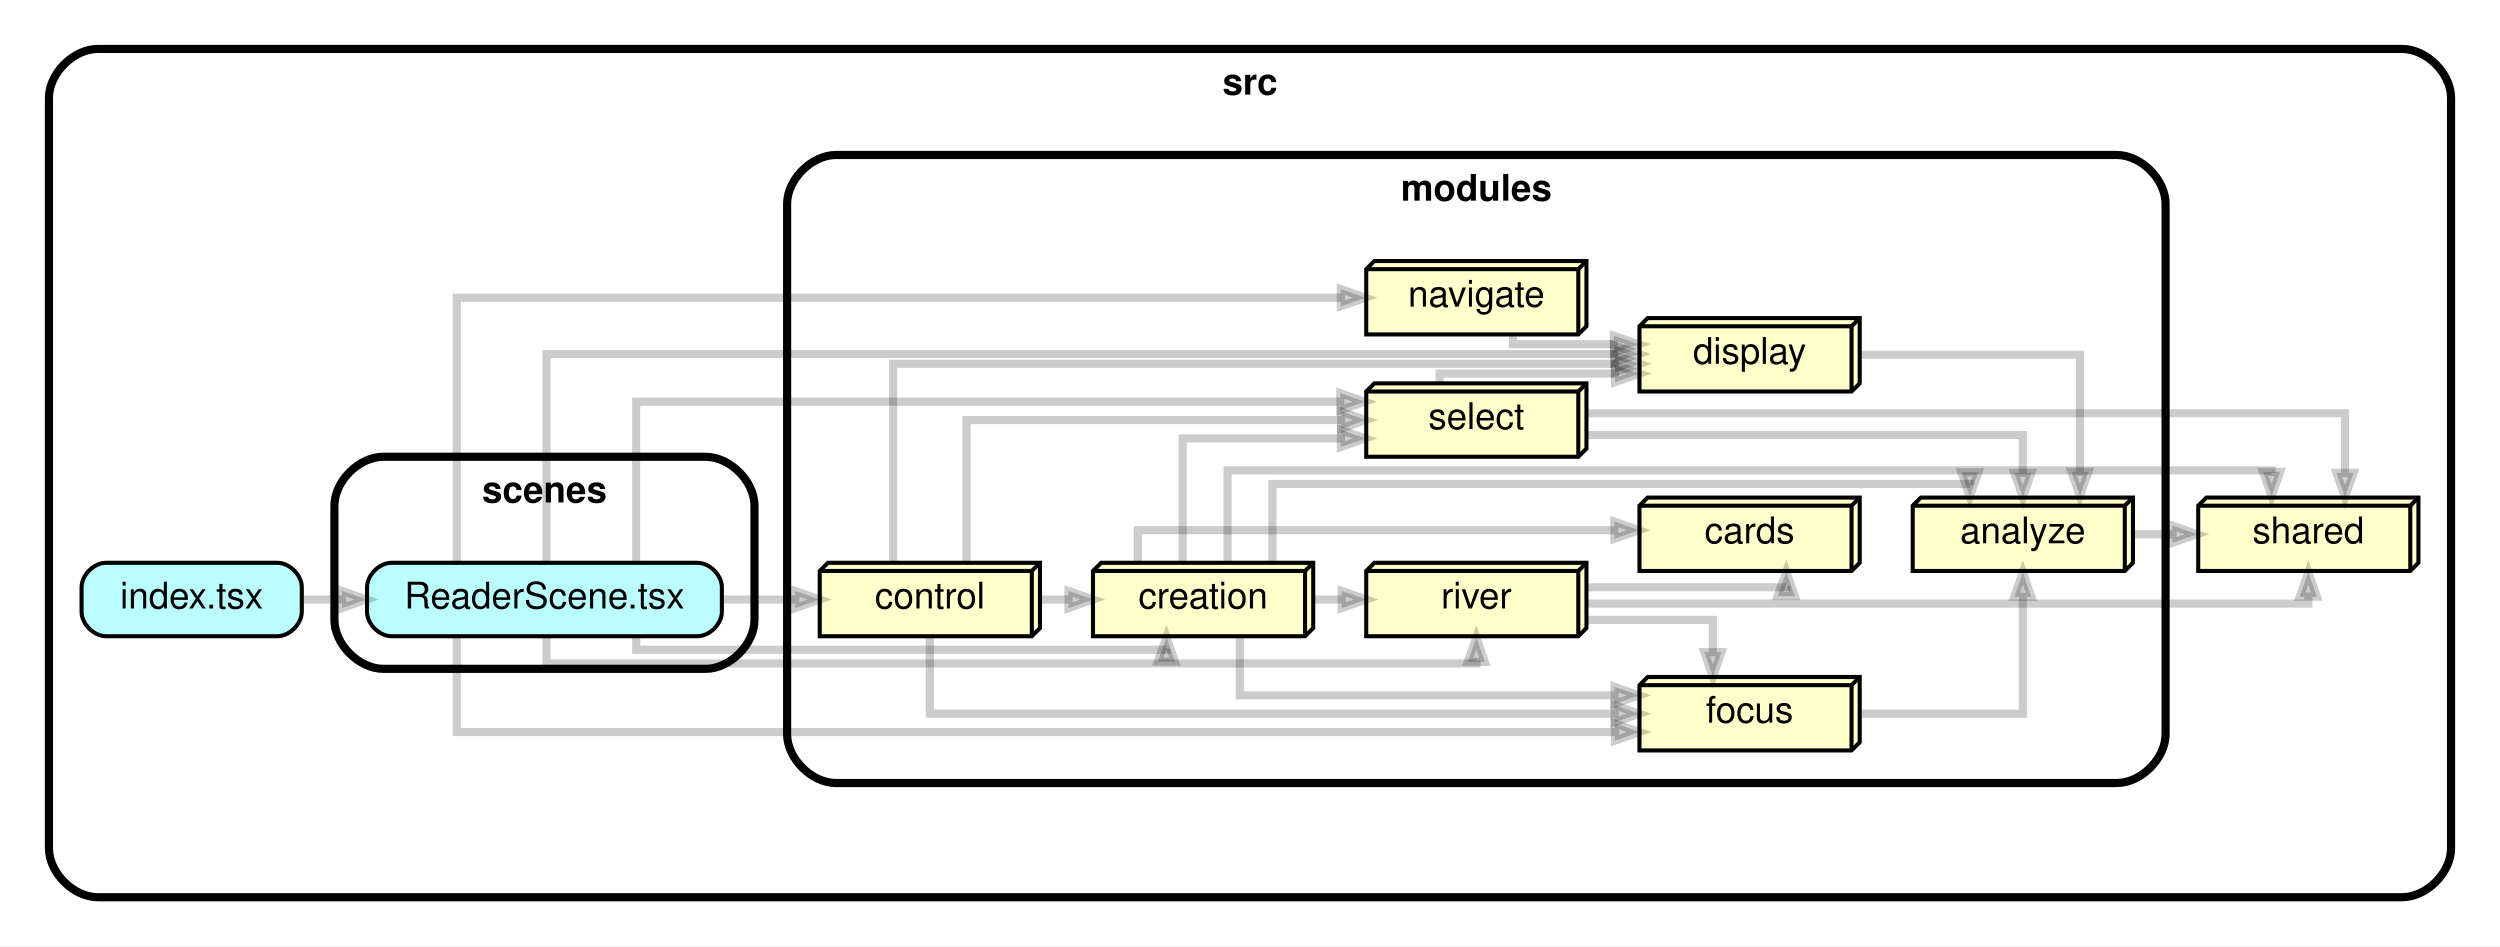
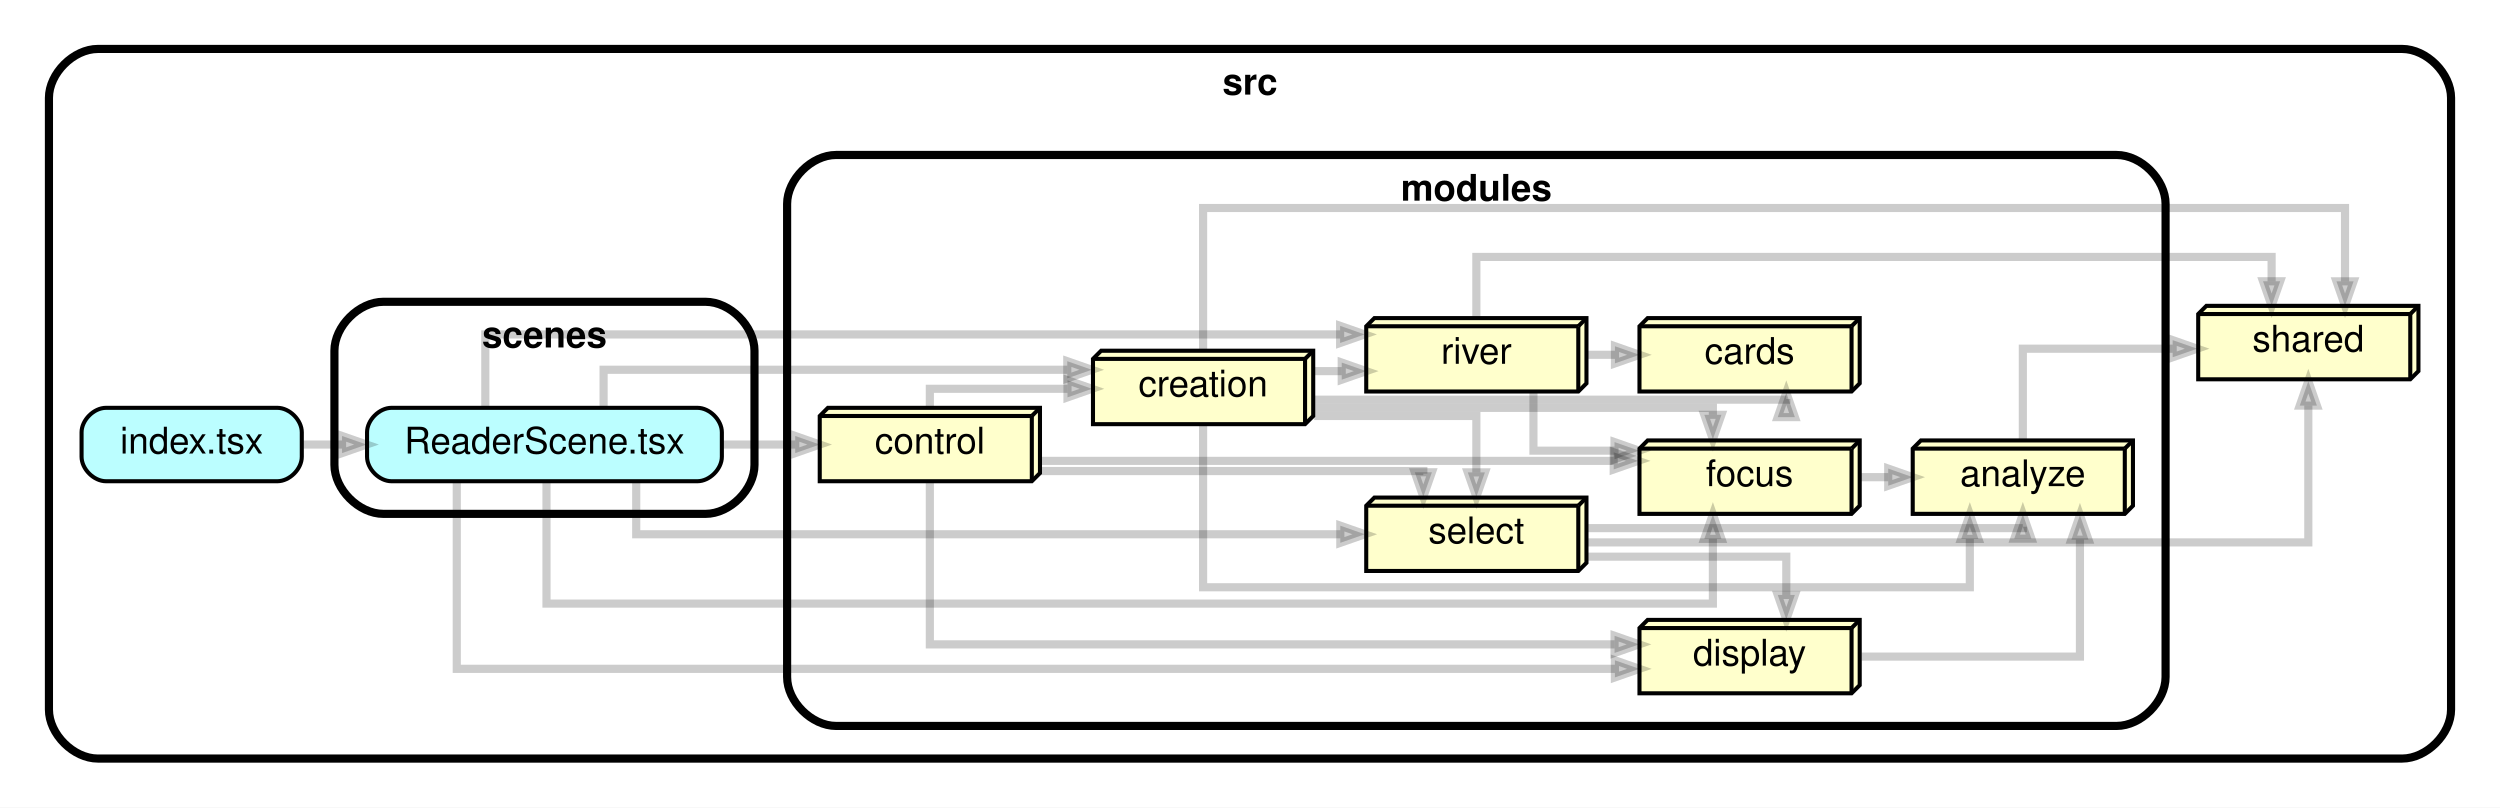
- <svg xmlns="http://www.w3.org/2000/svg" xmlns:xlink="http://www.w3.org/1999/xlink" width="613pt" height="232pt" viewBox="0.00 0.00 613.00 232.00">
-   <g id="graph0" class="graph" transform="scale(1 1) rotate(0) translate(4 228)">
-     <polygon fill="#ffffff" stroke="transparent" points="-4,4 -4,-228 609,-228 609,4 -4,4" />
+ <svg xmlns="http://www.w3.org/2000/svg" xmlns:xlink="http://www.w3.org/1999/xlink" width="613pt" height="198pt" viewBox="0.00 0.00 613.00 198.00">
+   <g id="graph0" class="graph" transform="scale(1 1) rotate(0) translate(4 194)">
+     <polygon fill="#ffffff" stroke="transparent" points="-4,4 -4,-194 609,-194 609,4 -4,4" />
    <g id="clust1" class="cluster">
-       <path fill="#ffffff" stroke="#000000" stroke-width="2" d="M20,-8C20,-8 585,-8 585,-8 591,-8 597,-14 597,-20 597,-20 597,-204 597,-204 597,-210 591,-216 585,-216 585,-216 20,-216 20,-216 14,-216 8,-210 8,-204 8,-204 8,-20 8,-20 8,-14 14,-8 20,-8" />
-       <text text-anchor="middle" x="302.5" y="-204.8" font-family="Helvetica,sans-Serif" font-weight="bold" font-size="9.00" fill="#000000">src</text>
+       <path fill="#ffffff" stroke="#000000" stroke-width="2" d="M20,-8C20,-8 585,-8 585,-8 591,-8 597,-14 597,-20 597,-20 597,-170 597,-170 597,-176 591,-182 585,-182 585,-182 20,-182 20,-182 14,-182 8,-176 8,-170 8,-170 8,-20 8,-20 8,-14 14,-8 20,-8" />
+       <text text-anchor="middle" x="302.5" y="-170.8" font-family="Helvetica,sans-Serif" font-weight="bold" font-size="9.00" fill="#000000">src</text>
    </g>
    <g id="clust2" class="cluster">
-       <path fill="#ffffff" stroke="#000000" stroke-width="2" d="M201,-36C201,-36 515,-36 515,-36 521,-36 527,-42 527,-48 527,-48 527,-178 527,-178 527,-184 521,-190 515,-190 515,-190 201,-190 201,-190 195,-190 189,-184 189,-178 189,-178 189,-48 189,-48 189,-42 195,-36 201,-36" />
-       <text text-anchor="middle" x="358" y="-178.8" font-family="Helvetica,sans-Serif" font-weight="bold" font-size="9.00" fill="#000000">modules</text>
+       <path fill="#ffffff" stroke="#000000" stroke-width="2" d="M201,-16C201,-16 515,-16 515,-16 521,-16 527,-22 527,-28 527,-28 527,-144 527,-144 527,-150 521,-156 515,-156 515,-156 201,-156 201,-156 195,-156 189,-150 189,-144 189,-144 189,-28 189,-28 189,-22 195,-16 201,-16" />
+       <text text-anchor="middle" x="358" y="-144.8" font-family="Helvetica,sans-Serif" font-weight="bold" font-size="9.00" fill="#000000">modules</text>
    </g>
    <g id="clust3" class="cluster">
-       <path fill="#ffffff" stroke="#000000" stroke-width="2" d="M90,-64C90,-64 169,-64 169,-64 175,-64 181,-70 181,-76 181,-76 181,-104 181,-104 181,-110 175,-116 169,-116 169,-116 90,-116 90,-116 84,-116 78,-110 78,-104 78,-104 78,-76 78,-76 78,-70 84,-64 90,-64" />
-       <text text-anchor="middle" x="129.5" y="-104.8" font-family="Helvetica,sans-Serif" font-weight="bold" font-size="9.00" fill="#000000">scenes</text>
+       <path fill="#ffffff" stroke="#000000" stroke-width="2" d="M90,-68C90,-68 169,-68 169,-68 175,-68 181,-74 181,-80 181,-80 181,-108 181,-108 181,-114 175,-120 169,-120 169,-120 90,-120 90,-120 84,-120 78,-114 78,-108 78,-108 78,-80 78,-80 78,-74 84,-68 90,-68" />
+       <text text-anchor="middle" x="129.5" y="-108.8" font-family="Helvetica,sans-Serif" font-weight="bold" font-size="9.00" fill="#000000">scenes</text>
    </g>
    <g id="node1" class="node">
      <g id="a_node1">
        <a xlink:href="src/index.tsx" xlink:title="index.tsx">
-           <path fill="#bbfeff" stroke="#000000" d="M64,-90C64,-90 22,-90 22,-90 19,-90 16,-87 16,-84 16,-84 16,-78 16,-78 16,-75 19,-72 22,-72 22,-72 64,-72 64,-72 67,-72 70,-75 70,-78 70,-78 70,-84 70,-84 70,-87 67,-90 64,-90" />
-           <text text-anchor="middle" x="43" y="-78.8" font-family="Helvetica,sans-Serif" font-size="9.00" fill="#000000">index.tsx</text>
+           <path fill="#bbfeff" stroke="#000000" d="M64,-94C64,-94 22,-94 22,-94 19,-94 16,-91 16,-88 16,-88 16,-82 16,-82 16,-79 19,-76 22,-76 22,-76 64,-76 64,-76 67,-76 70,-79 70,-82 70,-82 70,-88 70,-88 70,-91 67,-94 64,-94" />
+           <text text-anchor="middle" x="43" y="-82.8" font-family="Helvetica,sans-Serif" font-size="9.00" fill="#000000">index.tsx</text>
        </a>
      </g>
    </g>
    <g id="node2" class="node">
      <g id="a_node2">
        <a xlink:href="src/scenes/ReaderScene.tsx" xlink:title="ReaderScene.tsx">
-           <path fill="#bbfeff" stroke="#000000" d="M167,-90C167,-90 92,-90 92,-90 89,-90 86,-87 86,-84 86,-84 86,-78 86,-78 86,-75 89,-72 92,-72 92,-72 167,-72 167,-72 170,-72 173,-75 173,-78 173,-78 173,-84 173,-84 173,-87 170,-90 167,-90" />
-           <text text-anchor="middle" x="129.5" y="-78.8" font-family="Helvetica,sans-Serif" font-size="9.00" fill="#000000">ReaderScene.tsx</text>
+           <path fill="#bbfeff" stroke="#000000" d="M167,-94C167,-94 92,-94 92,-94 89,-94 86,-91 86,-88 86,-88 86,-82 86,-82 86,-79 89,-76 92,-76 92,-76 167,-76 167,-76 170,-76 173,-79 173,-82 173,-82 173,-88 173,-88 173,-91 170,-94 167,-94" />
+           <text text-anchor="middle" x="129.5" y="-82.8" font-family="Helvetica,sans-Serif" font-size="9.00" fill="#000000">ReaderScene.tsx</text>
        </a>
      </g>
    </g>
    <g id="edge1" class="edge">
-       <path fill="none" stroke="#000000" stroke-width="2" stroke-opacity="0.2" d="M70.369,-81C70.369,-81 79.87,-81 79.87,-81" />
-       <polygon fill="#000000" fill-opacity="0.2" stroke="#000000" stroke-width="2" stroke-opacity="0.2" points="79.87,-83.1 85.87,-81 79.87,-78.9 79.87,-83.1" />
+       <path fill="none" stroke="#000000" stroke-width="2" stroke-opacity="0.2" d="M70.369,-85C70.369,-85 79.87,-85 79.87,-85" />
+       <polygon fill="#000000" fill-opacity="0.2" stroke="#000000" stroke-width="2" stroke-opacity="0.2" points="79.87,-87.1 85.87,-85 79.87,-82.9 79.87,-87.1" />
    </g>
    <g id="node6" class="node">
      <g id="a_node6">
        <a xlink:href="src/modules/control" xlink:title="control">
-           <polygon fill="#ffffcc" stroke="#000000" points="251,-90 199,-90 197,-88 197,-72 249,-72 251,-74 251,-90" />
-           <polyline fill="none" stroke="#000000" points="249,-88 197,-88 " />
-           <polyline fill="none" stroke="#000000" points="249,-88 249,-72 " />
-           <polyline fill="none" stroke="#000000" points="249,-88 251,-90 " />
-           <text text-anchor="middle" x="224" y="-78.8" font-family="Helvetica,sans-Serif" font-size="9.00" fill="#000000">control</text>
-         </a>
-       </g>
-     </g>
-     <g id="edge22" class="edge">
-       <path fill="none" stroke="#000000" stroke-width="2" stroke-opacity="0.2" d="M173.154,-81C173.154,-81 190.987,-81 190.987,-81" />
-       <polygon fill="#000000" fill-opacity="0.2" stroke="#000000" stroke-width="2" stroke-opacity="0.2" points="190.987,-83.1 196.987,-81 190.987,-78.9 190.987,-83.1" />
+           <polygon fill="#ffffcc" stroke="#000000" points="251,-94 199,-94 197,-92 197,-76 249,-76 251,-78 251,-94" />
+           <polyline fill="none" stroke="#000000" points="249,-92 197,-92 " />
+           <polyline fill="none" stroke="#000000" points="249,-92 249,-76 " />
+           <polyline fill="none" stroke="#000000" points="249,-92 251,-94 " />
+           <text text-anchor="middle" x="224" y="-82.8" font-family="Helvetica,sans-Serif" font-size="9.00" fill="#000000">control</text>
+         </a>
+       </g>
+     </g>
+     <g id="edge21" class="edge">
+       <path fill="none" stroke="#000000" stroke-width="2" stroke-opacity="0.2" d="M173.154,-85C173.154,-85 190.987,-85 190.987,-85" />
+       <polygon fill="#000000" fill-opacity="0.2" stroke="#000000" stroke-width="2" stroke-opacity="0.2" points="190.987,-87.1 196.987,-85 190.987,-82.9 190.987,-87.1" />
    </g>
    <g id="node7" class="node">
      <g id="a_node7">
        <a xlink:href="src/modules/focus" xlink:title="focus">
-           <polygon fill="#ffffcc" stroke="#000000" points="452,-62 400,-62 398,-60 398,-44 450,-44 452,-46 452,-62" />
-           <polyline fill="none" stroke="#000000" points="450,-60 398,-60 " />
-           <polyline fill="none" stroke="#000000" points="450,-60 450,-44 " />
-           <polyline fill="none" stroke="#000000" points="450,-60 452,-62 " />
-           <text text-anchor="middle" x="425" y="-50.8" font-family="Helvetica,sans-Serif" font-size="9.00" fill="#000000">focus</text>
-         </a>
-       </g>
-     </g>
-     <g id="edge25" class="edge">
-       <path fill="none" stroke="#000000" stroke-width="2" stroke-opacity="0.2" d="M108,-71.774C108,-62.165 108,-48.5 108,-48.5 108,-48.5 391.973,-48.5 391.973,-48.5" />
-       <polygon fill="#000000" fill-opacity="0.2" stroke="#000000" stroke-width="2" stroke-opacity="0.2" points="391.973,-50.6 397.973,-48.5 391.973,-46.4 391.973,-50.6" />
+           <polygon fill="#ffffcc" stroke="#000000" points="452,-86 400,-86 398,-84 398,-68 450,-68 452,-70 452,-86" />
+           <polyline fill="none" stroke="#000000" points="450,-84 398,-84 " />
+           <polyline fill="none" stroke="#000000" points="450,-84 450,-68 " />
+           <polyline fill="none" stroke="#000000" points="450,-84 452,-86 " />
+           <text text-anchor="middle" x="425" y="-74.8" font-family="Helvetica,sans-Serif" font-size="9.00" fill="#000000">focus</text>
+         </a>
+       </g>
+     </g>
+     <g id="edge24" class="edge">
+       <path fill="none" stroke="#000000" stroke-width="2" stroke-opacity="0.2" d="M130,-75.955C130,-64.434 130,-46 130,-46 130,-46 416,-46 416,-46 416,-46 416,-61.867 416,-61.867" />
+       <polygon fill="#000000" fill-opacity="0.2" stroke="#000000" stroke-width="2" stroke-opacity="0.2" points="413.9,-61.867 416,-67.867 418.1,-61.867 413.9,-61.867" />
    </g>
    <g id="node8" class="node">
      <g id="a_node8">
        <a xlink:href="src/modules/display" xlink:title="display">
-           <polygon fill="#ffffcc" stroke="#000000" points="452,-150 400,-150 398,-148 398,-132 450,-132 452,-134 452,-150" />
-           <polyline fill="none" stroke="#000000" points="450,-148 398,-148 " />
-           <polyline fill="none" stroke="#000000" points="450,-148 450,-132 " />
-           <polyline fill="none" stroke="#000000" points="450,-148 452,-150 " />
-           <text text-anchor="middle" x="425" y="-138.8" font-family="Helvetica,sans-Serif" font-size="9.00" fill="#000000">display</text>
-         </a>
-       </g>
-     </g>
-     <g id="edge24" class="edge">
-       <path fill="none" stroke="#000000" stroke-width="2" stroke-opacity="0.2" d="M130,-90.143C130,-106.984 130,-141.2 130,-141.2 130,-141.2 391.776,-141.2 391.776,-141.2" />
-       <polygon fill="#000000" fill-opacity="0.2" stroke="#000000" stroke-width="2" stroke-opacity="0.2" points="391.776,-143.3 397.776,-141.2 391.776,-139.1 391.776,-143.3" />
+           <polygon fill="#ffffcc" stroke="#000000" points="452,-42 400,-42 398,-40 398,-24 450,-24 452,-26 452,-42" />
+           <polyline fill="none" stroke="#000000" points="450,-40 398,-40 " />
+           <polyline fill="none" stroke="#000000" points="450,-40 450,-24 " />
+           <polyline fill="none" stroke="#000000" points="450,-40 452,-42 " />
+           <text text-anchor="middle" x="425" y="-30.8" font-family="Helvetica,sans-Serif" font-size="9.00" fill="#000000">display</text>
+         </a>
+       </g>
+     </g>
+     <g id="edge23" class="edge">
+       <path fill="none" stroke="#000000" stroke-width="2" stroke-opacity="0.2" d="M108,-75.918C108,-60.296 108,-30 108,-30 108,-30 391.973,-30 391.973,-30" />
+       <polygon fill="#000000" fill-opacity="0.2" stroke="#000000" stroke-width="2" stroke-opacity="0.2" points="391.973,-32.1 397.973,-30 391.973,-27.9 391.973,-32.1" />
    </g>
    <g id="node9" class="node">
      <g id="a_node9">
        <a xlink:href="src/modules/select" xlink:title="select">
-           <polygon fill="#ffffcc" stroke="#000000" points="385,-134 333,-134 331,-132 331,-116 383,-116 385,-118 385,-134" />
-           <polyline fill="none" stroke="#000000" points="383,-132 331,-132 " />
-           <polyline fill="none" stroke="#000000" points="383,-132 383,-116 " />
-           <polyline fill="none" stroke="#000000" points="383,-132 385,-134 " />
-           <text text-anchor="middle" x="358" y="-122.8" font-family="Helvetica,sans-Serif" font-size="9.00" fill="#000000">select</text>
-         </a>
-       </g>
-     </g>
-     <g id="edge28" class="edge">
-       <path fill="none" stroke="#000000" stroke-width="2" stroke-opacity="0.2" d="M152,-90.351C152,-104.445 152,-129.5 152,-129.5 152,-129.5 324.645,-129.5 324.645,-129.5" />
-       <polygon fill="#000000" fill-opacity="0.2" stroke="#000000" stroke-width="2" stroke-opacity="0.2" points="324.645,-131.6 330.645,-129.5 324.645,-127.4 324.645,-131.6" />
+           <polygon fill="#ffffcc" stroke="#000000" points="385,-72 333,-72 331,-70 331,-54 383,-54 385,-56 385,-72" />
+           <polyline fill="none" stroke="#000000" points="383,-70 331,-70 " />
+           <polyline fill="none" stroke="#000000" points="383,-70 383,-54 " />
+           <polyline fill="none" stroke="#000000" points="383,-70 385,-72 " />
+           <text text-anchor="middle" x="358" y="-60.8" font-family="Helvetica,sans-Serif" font-size="9.00" fill="#000000">select</text>
+         </a>
+       </g>
+     </g>
+     <g id="edge26" class="edge">
+       <path fill="none" stroke="#000000" stroke-width="2" stroke-opacity="0.2" d="M152,-75.797C152,-69.769 152,-63 152,-63 152,-63 324.645,-63 324.645,-63" />
+       <polygon fill="#000000" fill-opacity="0.2" stroke="#000000" stroke-width="2" stroke-opacity="0.2" points="324.645,-65.1 330.645,-63 324.645,-60.9 324.645,-65.1" />
    </g>
    <g id="node10" class="node">
      <g id="a_node10">
        <a xlink:href="src/modules/creation" xlink:title="creation">
-           <polygon fill="#ffffcc" stroke="#000000" points="318,-90 266,-90 264,-88 264,-72 316,-72 318,-74 318,-90" />
-           <polyline fill="none" stroke="#000000" points="316,-88 264,-88 " />
-           <polyline fill="none" stroke="#000000" points="316,-88 316,-72 " />
-           <polyline fill="none" stroke="#000000" points="316,-88 318,-90 " />
-           <text text-anchor="middle" x="291" y="-78.8" font-family="Helvetica,sans-Serif" font-size="9.00" fill="#000000">creation</text>
-         </a>
-       </g>
-     </g>
-     <g id="edge23" class="edge">
-       <path fill="none" stroke="#000000" stroke-width="2" stroke-opacity="0.2" d="M152,-71.779C152,-69.995 152,-68.667 152,-68.667 152,-68.667 282,-68.667 282,-68.667 282,-68.667 282,-68.978 282,-68.978" />
-       <polygon fill="#000000" fill-opacity="0.2" stroke="#000000" stroke-width="2" stroke-opacity="0.2" points="279.9,-65.779 282,-71.779 284.1,-65.779 279.9,-65.779" />
+           <polygon fill="#ffffcc" stroke="#000000" points="318,-108 266,-108 264,-106 264,-90 316,-90 318,-92 318,-108" />
+           <polyline fill="none" stroke="#000000" points="316,-106 264,-106 " />
+           <polyline fill="none" stroke="#000000" points="316,-106 316,-90 " />
+           <polyline fill="none" stroke="#000000" points="316,-106 318,-108 " />
+           <text text-anchor="middle" x="291" y="-96.8" font-family="Helvetica,sans-Serif" font-size="9.00" fill="#000000">creation</text>
+         </a>
+       </g>
+     </g>
+     <g id="edge22" class="edge">
+       <path fill="none" stroke="#000000" stroke-width="2" stroke-opacity="0.2" d="M144,-94.167C144,-98.75 144,-103.333 144,-103.333 144,-103.333 257.695,-103.333 257.695,-103.333" />
+       <polygon fill="#000000" fill-opacity="0.2" stroke="#000000" stroke-width="2" stroke-opacity="0.2" points="257.695,-105.433 263.695,-103.333 257.695,-101.233 257.695,-105.433" />
    </g>
    <g id="node11" class="node">
      <g id="a_node11">
        <a xlink:href="src/modules/river" xlink:title="river">
-           <polygon fill="#ffffcc" stroke="#000000" points="385,-90 333,-90 331,-88 331,-72 383,-72 385,-74 385,-90" />
-           <polyline fill="none" stroke="#000000" points="383,-88 331,-88 " />
-           <polyline fill="none" stroke="#000000" points="383,-88 383,-72 " />
-           <polyline fill="none" stroke="#000000" points="383,-88 385,-90 " />
-           <text text-anchor="middle" x="358" y="-78.8" font-family="Helvetica,sans-Serif" font-size="9.00" fill="#000000">river</text>
-         </a>
-       </g>
-     </g>
-     <g id="edge27" class="edge">
-       <path fill="none" stroke="#000000" stroke-width="2" stroke-opacity="0.2" d="M130,-71.706C130,-68.332 130,-65.333 130,-65.333 130,-65.333 358,-65.333 358,-65.333 358,-65.333 358,-65.971 358,-65.971" />
-       <polygon fill="#000000" fill-opacity="0.2" stroke="#000000" stroke-width="2" stroke-opacity="0.2" points="355.9,-65.706 358,-71.706 360.1,-65.706 355.9,-65.706" />
-     </g>
-     <g id="node12" class="node">
-       <g id="a_node12">
-         <a xlink:href="src/modules/navigate" xlink:title="navigate">
-           <polygon fill="#ffffcc" stroke="#000000" points="385,-164 333,-164 331,-162 331,-146 383,-146 385,-148 385,-164" />
-           <polyline fill="none" stroke="#000000" points="383,-162 331,-162 " />
-           <polyline fill="none" stroke="#000000" points="383,-162 383,-146 " />
-           <polyline fill="none" stroke="#000000" points="383,-162 385,-164 " />
-           <text text-anchor="middle" x="358" y="-152.8" font-family="Helvetica,sans-Serif" font-size="9.00" fill="#000000">navigate</text>
-         </a>
-       </g>
-     </g>
-     <g id="edge26" class="edge">
-       <path fill="none" stroke="#000000" stroke-width="2" stroke-opacity="0.2" d="M108,-90.074C108,-109.834 108,-155 108,-155 108,-155 324.77,-155 324.77,-155" />
-       <polygon fill="#000000" fill-opacity="0.2" stroke="#000000" stroke-width="2" stroke-opacity="0.2" points="324.77,-157.1 330.77,-155 324.77,-152.9 324.77,-157.1" />
+           <polygon fill="#ffffcc" stroke="#000000" points="385,-116 333,-116 331,-114 331,-98 383,-98 385,-100 385,-116" />
+           <polyline fill="none" stroke="#000000" points="383,-114 331,-114 " />
+           <polyline fill="none" stroke="#000000" points="383,-114 383,-98 " />
+           <polyline fill="none" stroke="#000000" points="383,-114 385,-116 " />
+           <text text-anchor="middle" x="358" y="-104.8" font-family="Helvetica,sans-Serif" font-size="9.00" fill="#000000">river</text>
+         </a>
+       </g>
+     </g>
+     <g id="edge25" class="edge">
+       <path fill="none" stroke="#000000" stroke-width="2" stroke-opacity="0.2" d="M115,-94.141C115,-101.974 115,-112 115,-112 115,-112 324.597,-112 324.597,-112" />
+       <polygon fill="#000000" fill-opacity="0.2" stroke="#000000" stroke-width="2" stroke-opacity="0.2" points="324.597,-114.1 330.597,-112 324.597,-109.9 324.597,-114.1" />
    </g>
    <g id="node3" class="node">
      <g id="a_node3">
        <a xlink:href="src/modules/analyze" xlink:title="analyze">
-           <polygon fill="#ffffcc" stroke="#000000" points="519,-106 467,-106 465,-104 465,-88 517,-88 519,-90 519,-106" />
-           <polyline fill="none" stroke="#000000" points="517,-104 465,-104 " />
-           <polyline fill="none" stroke="#000000" points="517,-104 517,-88 " />
-           <polyline fill="none" stroke="#000000" points="517,-104 519,-106 " />
-           <text text-anchor="middle" x="492" y="-94.8" font-family="Helvetica,sans-Serif" font-size="9.00" fill="#000000">analyze</text>
+           <polygon fill="#ffffcc" stroke="#000000" points="519,-86 467,-86 465,-84 465,-68 517,-68 519,-70 519,-86" />
+           <polyline fill="none" stroke="#000000" points="517,-84 465,-84 " />
+           <polyline fill="none" stroke="#000000" points="517,-84 517,-68 " />
+           <polyline fill="none" stroke="#000000" points="517,-84 519,-86 " />
+           <text text-anchor="middle" x="492" y="-74.8" font-family="Helvetica,sans-Serif" font-size="9.00" fill="#000000">analyze</text>
        </a>
      </g>
    </g>
    <g id="node4" class="node">
      <g id="a_node4">
        <a xlink:href="src/shared" xlink:title="shared">
-           <polygon fill="#ffffcc" stroke="#000000" points="589,-106 537,-106 535,-104 535,-88 587,-88 589,-90 589,-106" />
-           <polyline fill="none" stroke="#000000" points="587,-104 535,-104 " />
-           <polyline fill="none" stroke="#000000" points="587,-104 587,-88 " />
-           <polyline fill="none" stroke="#000000" points="587,-104 589,-106 " />
-           <text text-anchor="middle" x="562" y="-94.8" font-family="Helvetica,sans-Serif" font-size="9.00" fill="#000000">shared</text>
+           <polygon fill="#ffffcc" stroke="#000000" points="589,-119 537,-119 535,-117 535,-101 587,-101 589,-103 589,-119" />
+           <polyline fill="none" stroke="#000000" points="587,-117 535,-117 " />
+           <polyline fill="none" stroke="#000000" points="587,-117 587,-101 " />
+           <polyline fill="none" stroke="#000000" points="587,-117 589,-119 " />
+           <text text-anchor="middle" x="562" y="-107.8" font-family="Helvetica,sans-Serif" font-size="9.00" fill="#000000">shared</text>
        </a>
      </g>
    </g>
    <g id="edge2" class="edge">
-       <path fill="none" stroke="#000000" stroke-width="2" stroke-opacity="0.2" d="M519.264,-97C519.264,-97 528.695,-97 528.695,-97" />
-       <polygon fill="#000000" fill-opacity="0.2" stroke="#000000" stroke-width="2" stroke-opacity="0.2" points="528.695,-99.1 534.695,-97 528.695,-94.9 528.695,-99.1" />
+       <path fill="none" stroke="#000000" stroke-width="2" stroke-opacity="0.2" d="M492,-86.281C492,-95.572 492,-108.5 492,-108.5 492,-108.5 528.736,-108.5 528.736,-108.5" />
+       <polygon fill="#000000" fill-opacity="0.2" stroke="#000000" stroke-width="2" stroke-opacity="0.2" points="528.736,-110.6 534.736,-108.5 528.736,-106.4 528.736,-110.6" />
    </g>
    <g id="node5" class="node">
      <g id="a_node5">
        <a xlink:href="src/modules/cards" xlink:title="cards">
-           <polygon fill="#ffffcc" stroke="#000000" points="452,-106 400,-106 398,-104 398,-88 450,-88 452,-90 452,-106" />
-           <polyline fill="none" stroke="#000000" points="450,-104 398,-104 " />
-           <polyline fill="none" stroke="#000000" points="450,-104 450,-88 " />
-           <polyline fill="none" stroke="#000000" points="450,-104 452,-106 " />
-           <text text-anchor="middle" x="425" y="-94.8" font-family="Helvetica,sans-Serif" font-size="9.00" fill="#000000">cards</text>
+           <polygon fill="#ffffcc" stroke="#000000" points="452,-116 400,-116 398,-114 398,-98 450,-98 452,-100 452,-116" />
+           <polyline fill="none" stroke="#000000" points="450,-114 398,-114 " />
+           <polyline fill="none" stroke="#000000" points="450,-114 450,-98 " />
+           <polyline fill="none" stroke="#000000" points="450,-114 452,-116 " />
+           <text text-anchor="middle" x="425" y="-104.8" font-family="Helvetica,sans-Serif" font-size="9.00" fill="#000000">cards</text>
        </a>
      </g>
    </g>
    <g id="edge3" class="edge">
-       <path fill="none" stroke="#000000" stroke-width="2" stroke-opacity="0.2" d="M224,-71.832C224,-63.666 224,-53 224,-53 224,-53 391.892,-53 391.892,-53" />
-       <polygon fill="#000000" fill-opacity="0.2" stroke="#000000" stroke-width="2" stroke-opacity="0.2" points="391.892,-55.1 397.892,-53 391.892,-50.9 391.892,-55.1" />
+       <path fill="none" stroke="#000000" stroke-width="2" stroke-opacity="0.2" d="M251.108,-81C251.108,-81 391.68,-81 391.68,-81" />
+       <polygon fill="#000000" fill-opacity="0.2" stroke="#000000" stroke-width="2" stroke-opacity="0.2" points="391.68,-83.1 397.68,-81 391.68,-78.9 391.68,-83.1" />
    </g>
    <g id="edge4" class="edge">
-       <path fill="none" stroke="#000000" stroke-width="2" stroke-opacity="0.2" d="M215,-90.031C215,-106.287 215,-138.8 215,-138.8 215,-138.8 391.976,-138.8 391.976,-138.8" />
-       <polygon fill="#000000" fill-opacity="0.2" stroke="#000000" stroke-width="2" stroke-opacity="0.2" points="391.976,-140.9 397.976,-138.8 391.976,-136.7 391.976,-140.9" />
+       <path fill="none" stroke="#000000" stroke-width="2" stroke-opacity="0.2" d="M224,-75.552C224,-61.313 224,-36 224,-36 224,-36 391.892,-36 391.892,-36" />
+       <polygon fill="#000000" fill-opacity="0.2" stroke="#000000" stroke-width="2" stroke-opacity="0.2" points="391.892,-38.1 397.892,-36 391.892,-33.9 391.892,-38.1" />
    </g>
    <g id="edge5" class="edge">
-       <path fill="none" stroke="#000000" stroke-width="2" stroke-opacity="0.2" d="M233,-90.331C233,-103.247 233,-125 233,-125 233,-125 324.877,-125 324.877,-125" />
-       <polygon fill="#000000" fill-opacity="0.2" stroke="#000000" stroke-width="2" stroke-opacity="0.2" points="324.877,-127.1 330.877,-125 324.877,-122.9 324.877,-127.1" />
+       <path fill="none" stroke="#000000" stroke-width="2" stroke-opacity="0.2" d="M251.155,-78.5C286.83,-78.5 345,-78.5 345,-78.5 345,-78.5 345,-77.87 345,-77.87" />
+       <polygon fill="#000000" fill-opacity="0.2" stroke="#000000" stroke-width="2" stroke-opacity="0.2" points="347.1,-78.195 345,-72.196 342.9,-78.196 347.1,-78.195" />
    </g>
    <g id="edge6" class="edge">
-       <path fill="none" stroke="#000000" stroke-width="2" stroke-opacity="0.2" d="M251.251,-81C251.251,-81 257.99,-81 257.99,-81" />
-       <polygon fill="#000000" fill-opacity="0.2" stroke="#000000" stroke-width="2" stroke-opacity="0.2" points="257.99,-83.1 263.99,-81 257.99,-78.9 257.99,-83.1" />
+       <path fill="none" stroke="#000000" stroke-width="2" stroke-opacity="0.2" d="M224,-94.04C224,-96.581 224,-98.667 224,-98.667 224,-98.667 257.748,-98.667 257.748,-98.667" />
+       <polygon fill="#000000" fill-opacity="0.2" stroke="#000000" stroke-width="2" stroke-opacity="0.2" points="257.749,-100.767 263.748,-98.667 257.748,-96.567 257.749,-100.767" />
    </g>
    <g id="edge14" class="edge">
-       <path fill="none" stroke="#000000" stroke-width="2" stroke-opacity="0.2" d="M452.252,-53C470.801,-53 492,-53 492,-53 492,-53 492,-81.669 492,-81.669" />
-       <polygon fill="#000000" fill-opacity="0.2" stroke="#000000" stroke-width="2" stroke-opacity="0.2" points="489.9,-81.669 492,-87.669 494.1,-81.669 489.9,-81.669" />
+       <path fill="none" stroke="#000000" stroke-width="2" stroke-opacity="0.2" d="M452.252,-77C452.252,-77 458.99,-77 458.99,-77" />
+       <polygon fill="#000000" fill-opacity="0.2" stroke="#000000" stroke-width="2" stroke-opacity="0.2" points="458.99,-79.1 464.99,-77 458.99,-74.9 458.99,-79.1" />
    </g>
    <g id="edge13" class="edge">
-       <path fill="none" stroke="#000000" stroke-width="2" stroke-opacity="0.2" d="M452.423,-141C475.922,-141 506,-141 506,-141 506,-141 506,-112.331 506,-112.331" />
-       <polygon fill="#000000" fill-opacity="0.2" stroke="#000000" stroke-width="2" stroke-opacity="0.2" points="508.1,-112.331 506,-106.331 503.9,-112.331 508.1,-112.331" />
+       <path fill="none" stroke="#000000" stroke-width="2" stroke-opacity="0.2" d="M452.423,-33C475.922,-33 506,-33 506,-33 506,-33 506,-61.669 506,-61.669" />
+       <polygon fill="#000000" fill-opacity="0.2" stroke="#000000" stroke-width="2" stroke-opacity="0.2" points="503.9,-61.669 506,-67.669 508.1,-61.669 503.9,-61.669" />
+     </g>
+     <g id="edge18" class="edge">
+       <path fill="none" stroke="#000000" stroke-width="2" stroke-opacity="0.2" d="M385.117,-64.5C424.272,-64.5 492,-64.5 492,-64.5 492,-64.5 492,-64.842 492,-64.842" />
+       <polygon fill="#000000" fill-opacity="0.2" stroke="#000000" stroke-width="2" stroke-opacity="0.2" points="489.9,-61.916 492,-67.916 494.1,-61.916 489.9,-61.916" />
+     </g>
+     <g id="edge20" class="edge">
+       <path fill="none" stroke="#000000" stroke-width="2" stroke-opacity="0.2" d="M385.09,-61C440.582,-61 562,-61 562,-61 562,-61 562,-94.552 562,-94.552" />
+       <polygon fill="#000000" fill-opacity="0.2" stroke="#000000" stroke-width="2" stroke-opacity="0.2" points="559.9,-94.552 562,-100.552 564.1,-94.552 559.9,-94.552" />
    </g>
    <g id="edge19" class="edge">
-       <path fill="none" stroke="#000000" stroke-width="2" stroke-opacity="0.2" d="M385.117,-121.333C424.272,-121.333 492,-121.333 492,-121.333 492,-121.333 492,-112.061 492,-112.061" />
-       <polygon fill="#000000" fill-opacity="0.2" stroke="#000000" stroke-width="2" stroke-opacity="0.2" points="494.1,-112.061 492,-106.061 489.9,-112.061 494.1,-112.061" />
-     </g>
-     <g id="edge21" class="edge">
-       <path fill="none" stroke="#000000" stroke-width="2" stroke-opacity="0.2" d="M385.41,-126.667C442.938,-126.667 571,-126.667 571,-126.667 571,-126.667 571,-112.062 571,-112.062" />
-       <polygon fill="#000000" fill-opacity="0.2" stroke="#000000" stroke-width="2" stroke-opacity="0.2" points="573.1,-112.062 571,-106.062 568.9,-112.062 573.1,-112.062" />
-     </g>
-     <g id="edge20" class="edge">
-       <path fill="none" stroke="#000000" stroke-width="2" stroke-opacity="0.2" d="M349,-134.202C349,-135.498 349,-136.4 349,-136.4 349,-136.4 391.991,-136.4 391.991,-136.4" />
-       <polygon fill="#000000" fill-opacity="0.2" stroke="#000000" stroke-width="2" stroke-opacity="0.2" points="391.991,-138.5 397.991,-136.4 391.991,-134.3 391.991,-138.5" />
+       <path fill="none" stroke="#000000" stroke-width="2" stroke-opacity="0.2" d="M385.009,-57.5C406.853,-57.5 434,-57.5 434,-57.5 434,-57.5 434,-48.123 434,-48.123" />
+       <polygon fill="#000000" fill-opacity="0.2" stroke="#000000" stroke-width="2" stroke-opacity="0.2" points="436.1,-48.123 434,-42.123 431.9,-48.123 436.1,-48.123" />
    </g>
    <g id="edge7" class="edge">
-       <path fill="none" stroke="#000000" stroke-width="2" stroke-opacity="0.2" d="M308,-90.277C308,-98.541 308,-109.333 308,-109.333 308,-109.333 479,-109.333 479,-109.333 479,-109.333 479,-109.022 479,-109.022" />
-       <polygon fill="#000000" fill-opacity="0.2" stroke="#000000" stroke-width="2" stroke-opacity="0.2" points="481.1,-112.221 479,-106.221 476.9,-112.221 481.1,-112.221" />
+       <path fill="none" stroke="#000000" stroke-width="2" stroke-opacity="0.2" d="M291,-89.552C291,-75.314 291,-50 291,-50 291,-50 479,-50 479,-50 479,-50 479,-61.859 479,-61.859" />
+       <polygon fill="#000000" fill-opacity="0.2" stroke="#000000" stroke-width="2" stroke-opacity="0.2" points="476.9,-61.859 479,-67.859 481.1,-61.859 476.9,-61.859" />
    </g>
    <g id="edge11" class="edge">
-       <path fill="none" stroke="#000000" stroke-width="2" stroke-opacity="0.2" d="M297,-90.33C297,-99.671 297,-112.667 297,-112.667 297,-112.667 553,-112.667 553,-112.667 553,-112.667 553,-112.029 553,-112.029" />
-       <polygon fill="#000000" fill-opacity="0.2" stroke="#000000" stroke-width="2" stroke-opacity="0.2" points="555.1,-112.294 553,-106.294 550.9,-112.294 555.1,-112.294" />
+       <path fill="none" stroke="#000000" stroke-width="2" stroke-opacity="0.2" d="M291,-108.331C291,-121.247 291,-143 291,-143 291,-143 571,-143 571,-143 571,-143 571,-125.017 571,-125.017" />
+       <polygon fill="#000000" fill-opacity="0.2" stroke="#000000" stroke-width="2" stroke-opacity="0.2" points="573.1,-125.017 571,-119.017 568.9,-125.017 573.1,-125.017" />
    </g>
    <g id="edge8" class="edge">
-       <path fill="none" stroke="#000000" stroke-width="2" stroke-opacity="0.2" d="M275,-90.296C275,-94.265 275,-98 275,-98 275,-98 391.836,-98 391.836,-98" />
-       <polygon fill="#000000" fill-opacity="0.2" stroke="#000000" stroke-width="2" stroke-opacity="0.2" points="391.836,-100.1 397.836,-98 391.836,-95.9 391.836,-100.1" />
+       <path fill="none" stroke="#000000" stroke-width="2" stroke-opacity="0.2" d="M318.234,-96C359.724,-96 434,-96 434,-96 434,-96 434,-96.172 434,-96.172" />
+       <polygon fill="#000000" fill-opacity="0.2" stroke="#000000" stroke-width="2" stroke-opacity="0.2" points="431.9,-91.719 434,-97.719 436.1,-91.719 431.9,-91.719" />
    </g>
    <g id="edge9" class="edge">
-       <path fill="none" stroke="#000000" stroke-width="2" stroke-opacity="0.2" d="M300,-71.981C300,-65.354 300,-57.5 300,-57.5 300,-57.5 391.877,-57.5 391.877,-57.5" />
-       <polygon fill="#000000" fill-opacity="0.2" stroke="#000000" stroke-width="2" stroke-opacity="0.2" points="391.877,-59.6 397.877,-57.5 391.877,-55.4 391.877,-59.6" />
+       <path fill="none" stroke="#000000" stroke-width="2" stroke-opacity="0.2" d="M318.123,-94C354.887,-94 416,-94 416,-94 416,-94 416,-92.296 416,-92.296" />
+       <polygon fill="#000000" fill-opacity="0.2" stroke="#000000" stroke-width="2" stroke-opacity="0.2" points="418.1,-92.296 416,-86.296 413.9,-92.296 418.1,-92.296" />
    </g>
    <g id="edge10" class="edge">
-       <path fill="none" stroke="#000000" stroke-width="2" stroke-opacity="0.2" d="M286,-90.161C286,-101.83 286,-120.5 286,-120.5 286,-120.5 324.78,-120.5 324.78,-120.5" />
-       <polygon fill="#000000" fill-opacity="0.2" stroke="#000000" stroke-width="2" stroke-opacity="0.2" points="324.78,-122.6 330.78,-120.5 324.78,-118.4 324.78,-122.6" />
+       <path fill="none" stroke="#000000" stroke-width="2" stroke-opacity="0.2" d="M318.252,-92C336.801,-92 358,-92 358,-92 358,-92 358,-78.176 358,-78.176" />
+       <polygon fill="#000000" fill-opacity="0.2" stroke="#000000" stroke-width="2" stroke-opacity="0.2" points="360.1,-78.176 358,-72.176 355.9,-78.176 360.1,-78.176" />
    </g>
    <g id="edge12" class="edge">
-       <path fill="none" stroke="#000000" stroke-width="2" stroke-opacity="0.2" d="M318.252,-81C318.252,-81 324.99,-81 324.99,-81" />
-       <polygon fill="#000000" fill-opacity="0.2" stroke="#000000" stroke-width="2" stroke-opacity="0.2" points="324.99,-83.1 330.99,-81 324.99,-78.9 324.99,-83.1" />
+       <path fill="none" stroke="#000000" stroke-width="2" stroke-opacity="0.2" d="M318.252,-103C318.252,-103 324.99,-103 324.99,-103" />
+       <polygon fill="#000000" fill-opacity="0.2" stroke="#000000" stroke-width="2" stroke-opacity="0.2" points="324.99,-105.1 330.99,-103 324.99,-100.9 324.99,-105.1" />
+     </g>
+     <g id="edge15" class="edge">
+       <path fill="none" stroke="#000000" stroke-width="2" stroke-opacity="0.2" d="M358,-116.21C358,-122.978 358,-131 358,-131 358,-131 553,-131 553,-131 553,-131 553,-125.028 553,-125.028" />
+       <polygon fill="#000000" fill-opacity="0.2" stroke="#000000" stroke-width="2" stroke-opacity="0.2" points="555.1,-125.028 553,-119.028 550.9,-125.028 555.1,-125.028" />
    </g>
    <g id="edge16" class="edge">
-       <path fill="none" stroke="#000000" stroke-width="2" stroke-opacity="0.2" d="M385.09,-80C440.582,-80 562,-80 562,-80 562,-80 562,-81.704 562,-81.704" />
-       <polygon fill="#000000" fill-opacity="0.2" stroke="#000000" stroke-width="2" stroke-opacity="0.2" points="559.9,-81.704 562,-87.704 564.1,-81.704 559.9,-81.704" />
+       <path fill="none" stroke="#000000" stroke-width="2" stroke-opacity="0.2" d="M385.252,-107C385.252,-107 391.99,-107 391.99,-107" />
+       <polygon fill="#000000" fill-opacity="0.2" stroke="#000000" stroke-width="2" stroke-opacity="0.2" points="391.99,-109.1 397.99,-107 391.99,-104.9 391.99,-109.1" />
    </g>
    <g id="edge17" class="edge">
-       <path fill="none" stroke="#000000" stroke-width="2" stroke-opacity="0.2" d="M385.009,-84C406.853,-84 434,-84 434,-84 434,-84 434,-84.383 434,-84.383" />
-       <polygon fill="#000000" fill-opacity="0.2" stroke="#000000" stroke-width="2" stroke-opacity="0.2" points="431.9,-81.83 434,-87.83 436.1,-81.83 431.9,-81.83" />
-     </g>
-     <g id="edge18" class="edge">
-       <path fill="none" stroke="#000000" stroke-width="2" stroke-opacity="0.2" d="M385.302,-76C400.345,-76 416,-76 416,-76 416,-76 416,-68.09 416,-68.09" />
-       <polygon fill="#000000" fill-opacity="0.2" stroke="#000000" stroke-width="2" stroke-opacity="0.2" points="418.1,-68.09 416,-62.09 413.9,-68.09 418.1,-68.09" />
-     </g>
-     <g id="edge15" class="edge">
-       <path fill="none" stroke="#000000" stroke-width="2" stroke-opacity="0.2" d="M367,-145.798C367,-144.502 367,-143.6 367,-143.6 367,-143.6 391.698,-143.6 391.698,-143.6" />
-       <polygon fill="#000000" fill-opacity="0.2" stroke="#000000" stroke-width="2" stroke-opacity="0.2" points="391.698,-145.7 397.698,-143.6 391.698,-141.5 391.698,-145.7" />
+       <path fill="none" stroke="#000000" stroke-width="2" stroke-opacity="0.2" d="M372,-97.981C372,-91.354 372,-83.5 372,-83.5 372,-83.5 391.879,-83.5 391.879,-83.5" />
+       <polygon fill="#000000" fill-opacity="0.2" stroke="#000000" stroke-width="2" stroke-opacity="0.2" points="391.879,-85.6 397.879,-83.5 391.879,-81.4 391.879,-85.6" />
    </g>
  </g>
</svg>
